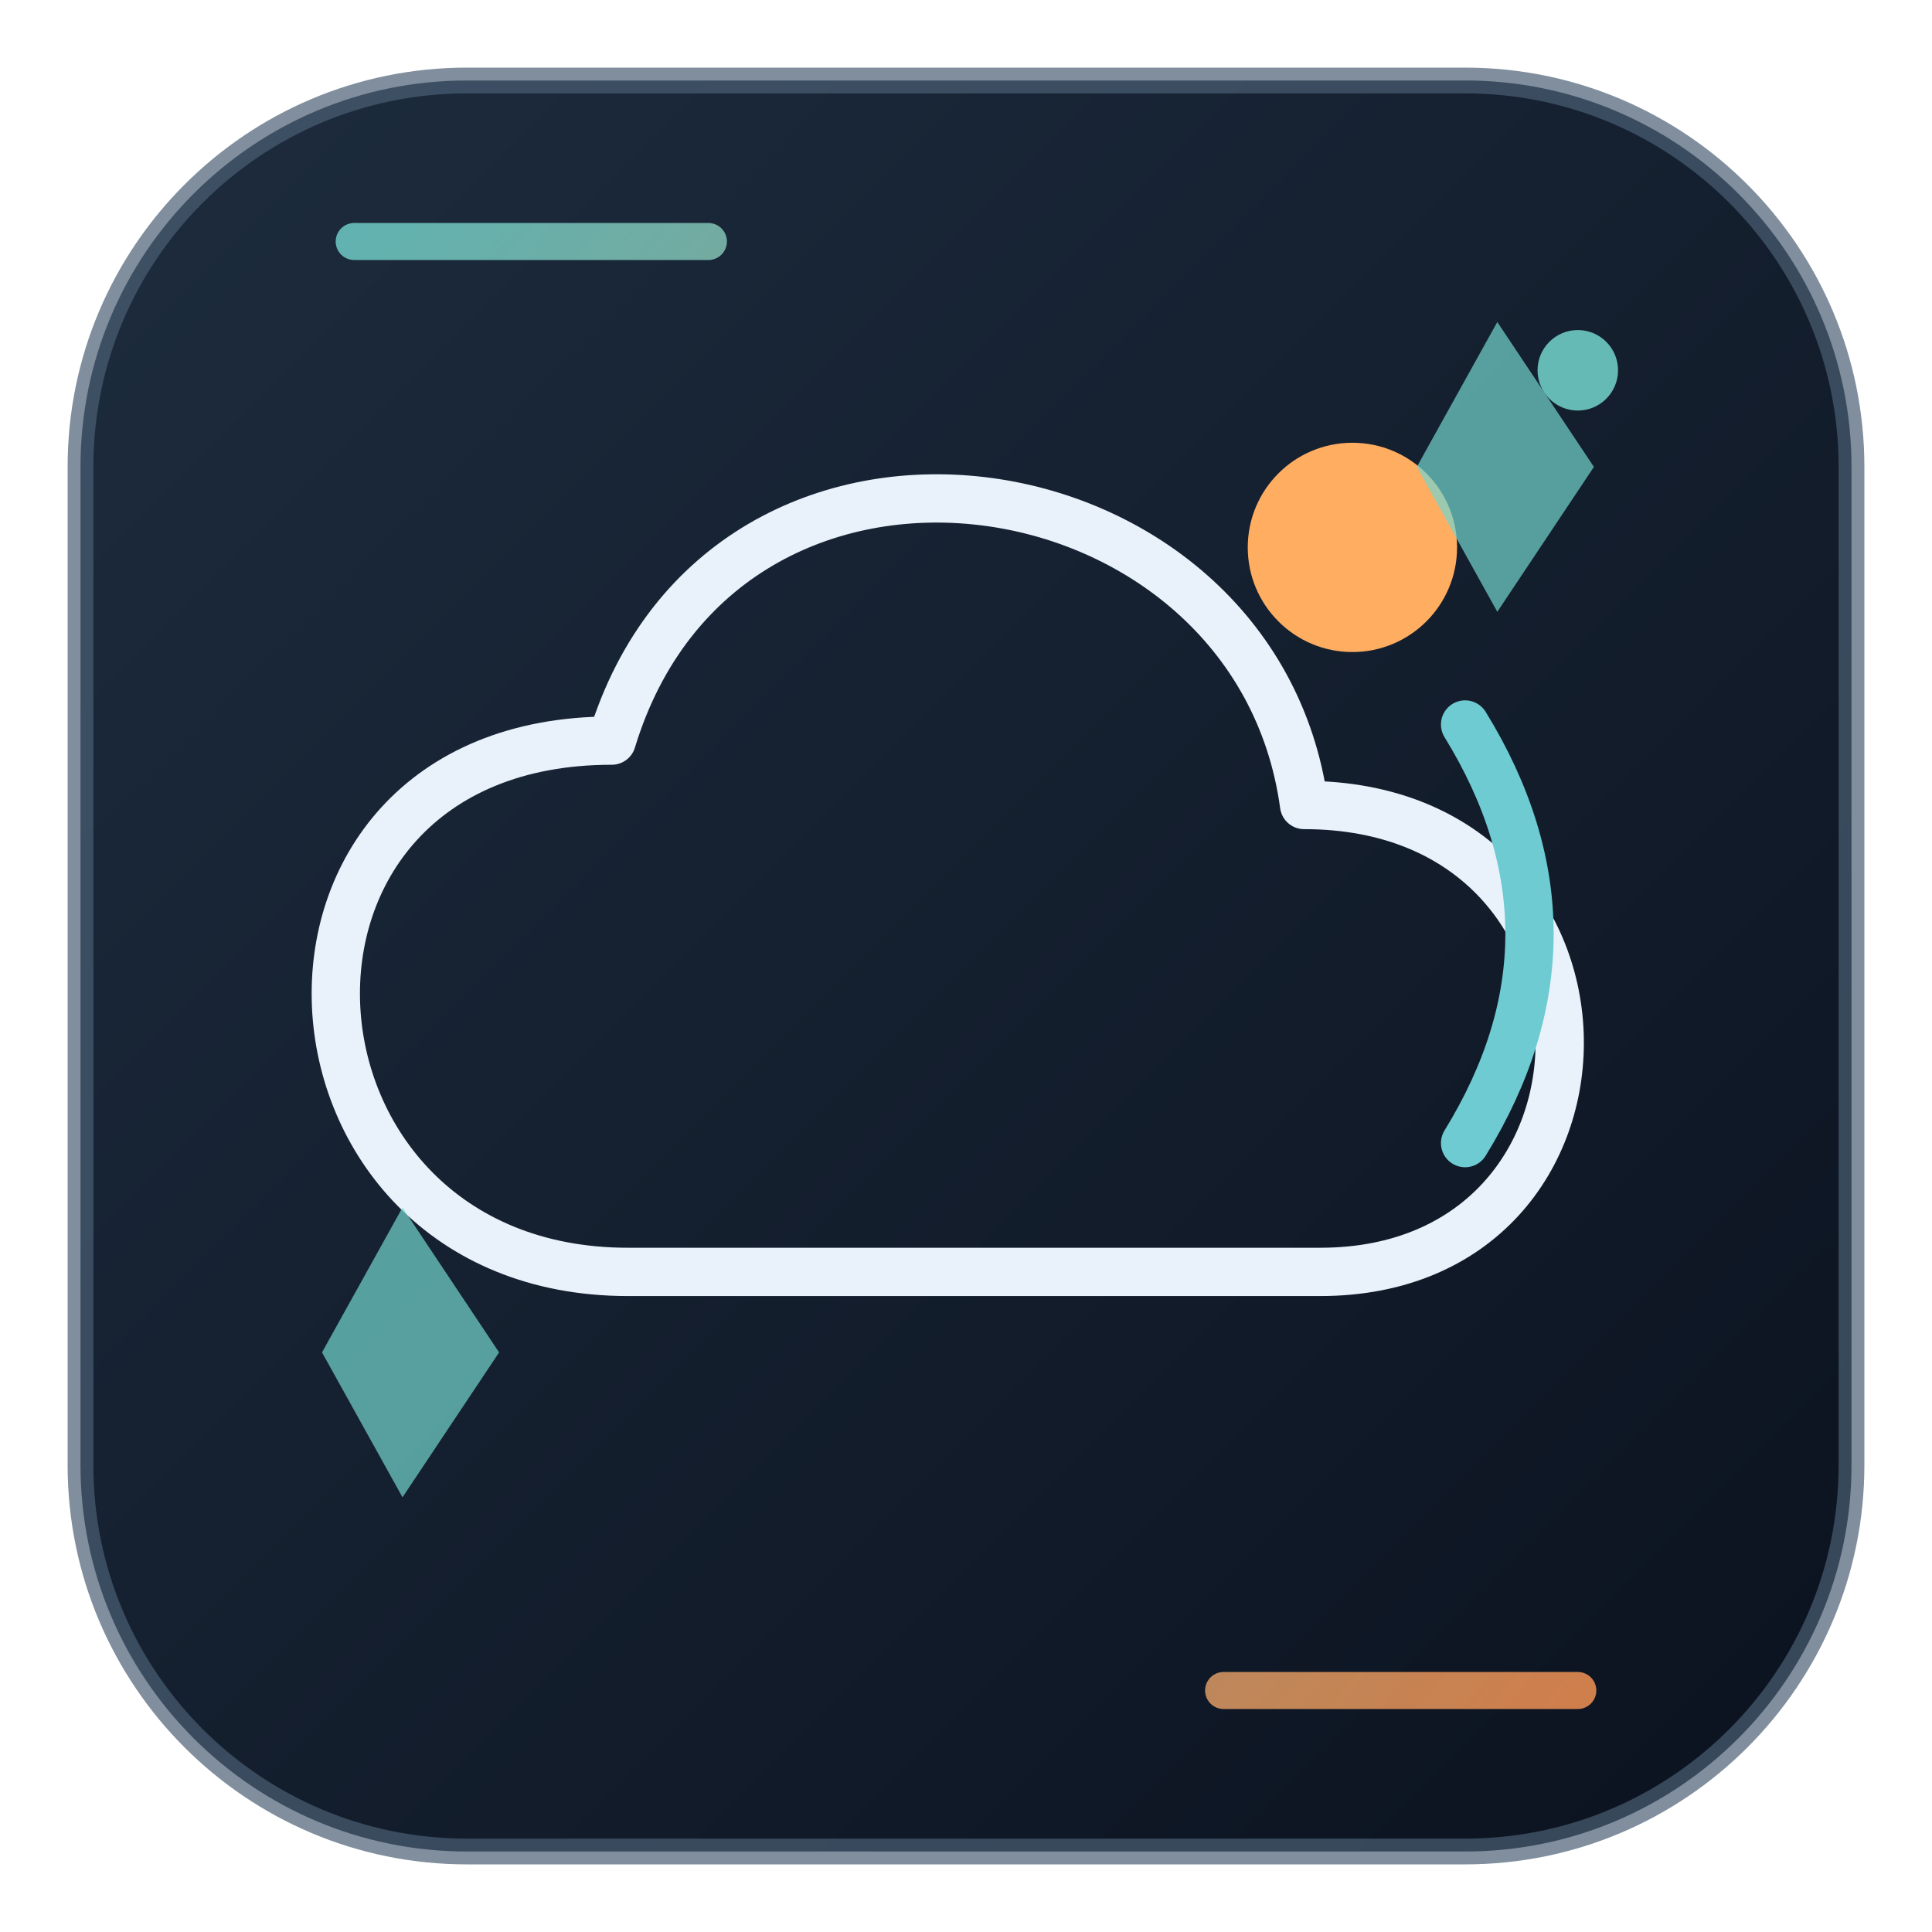
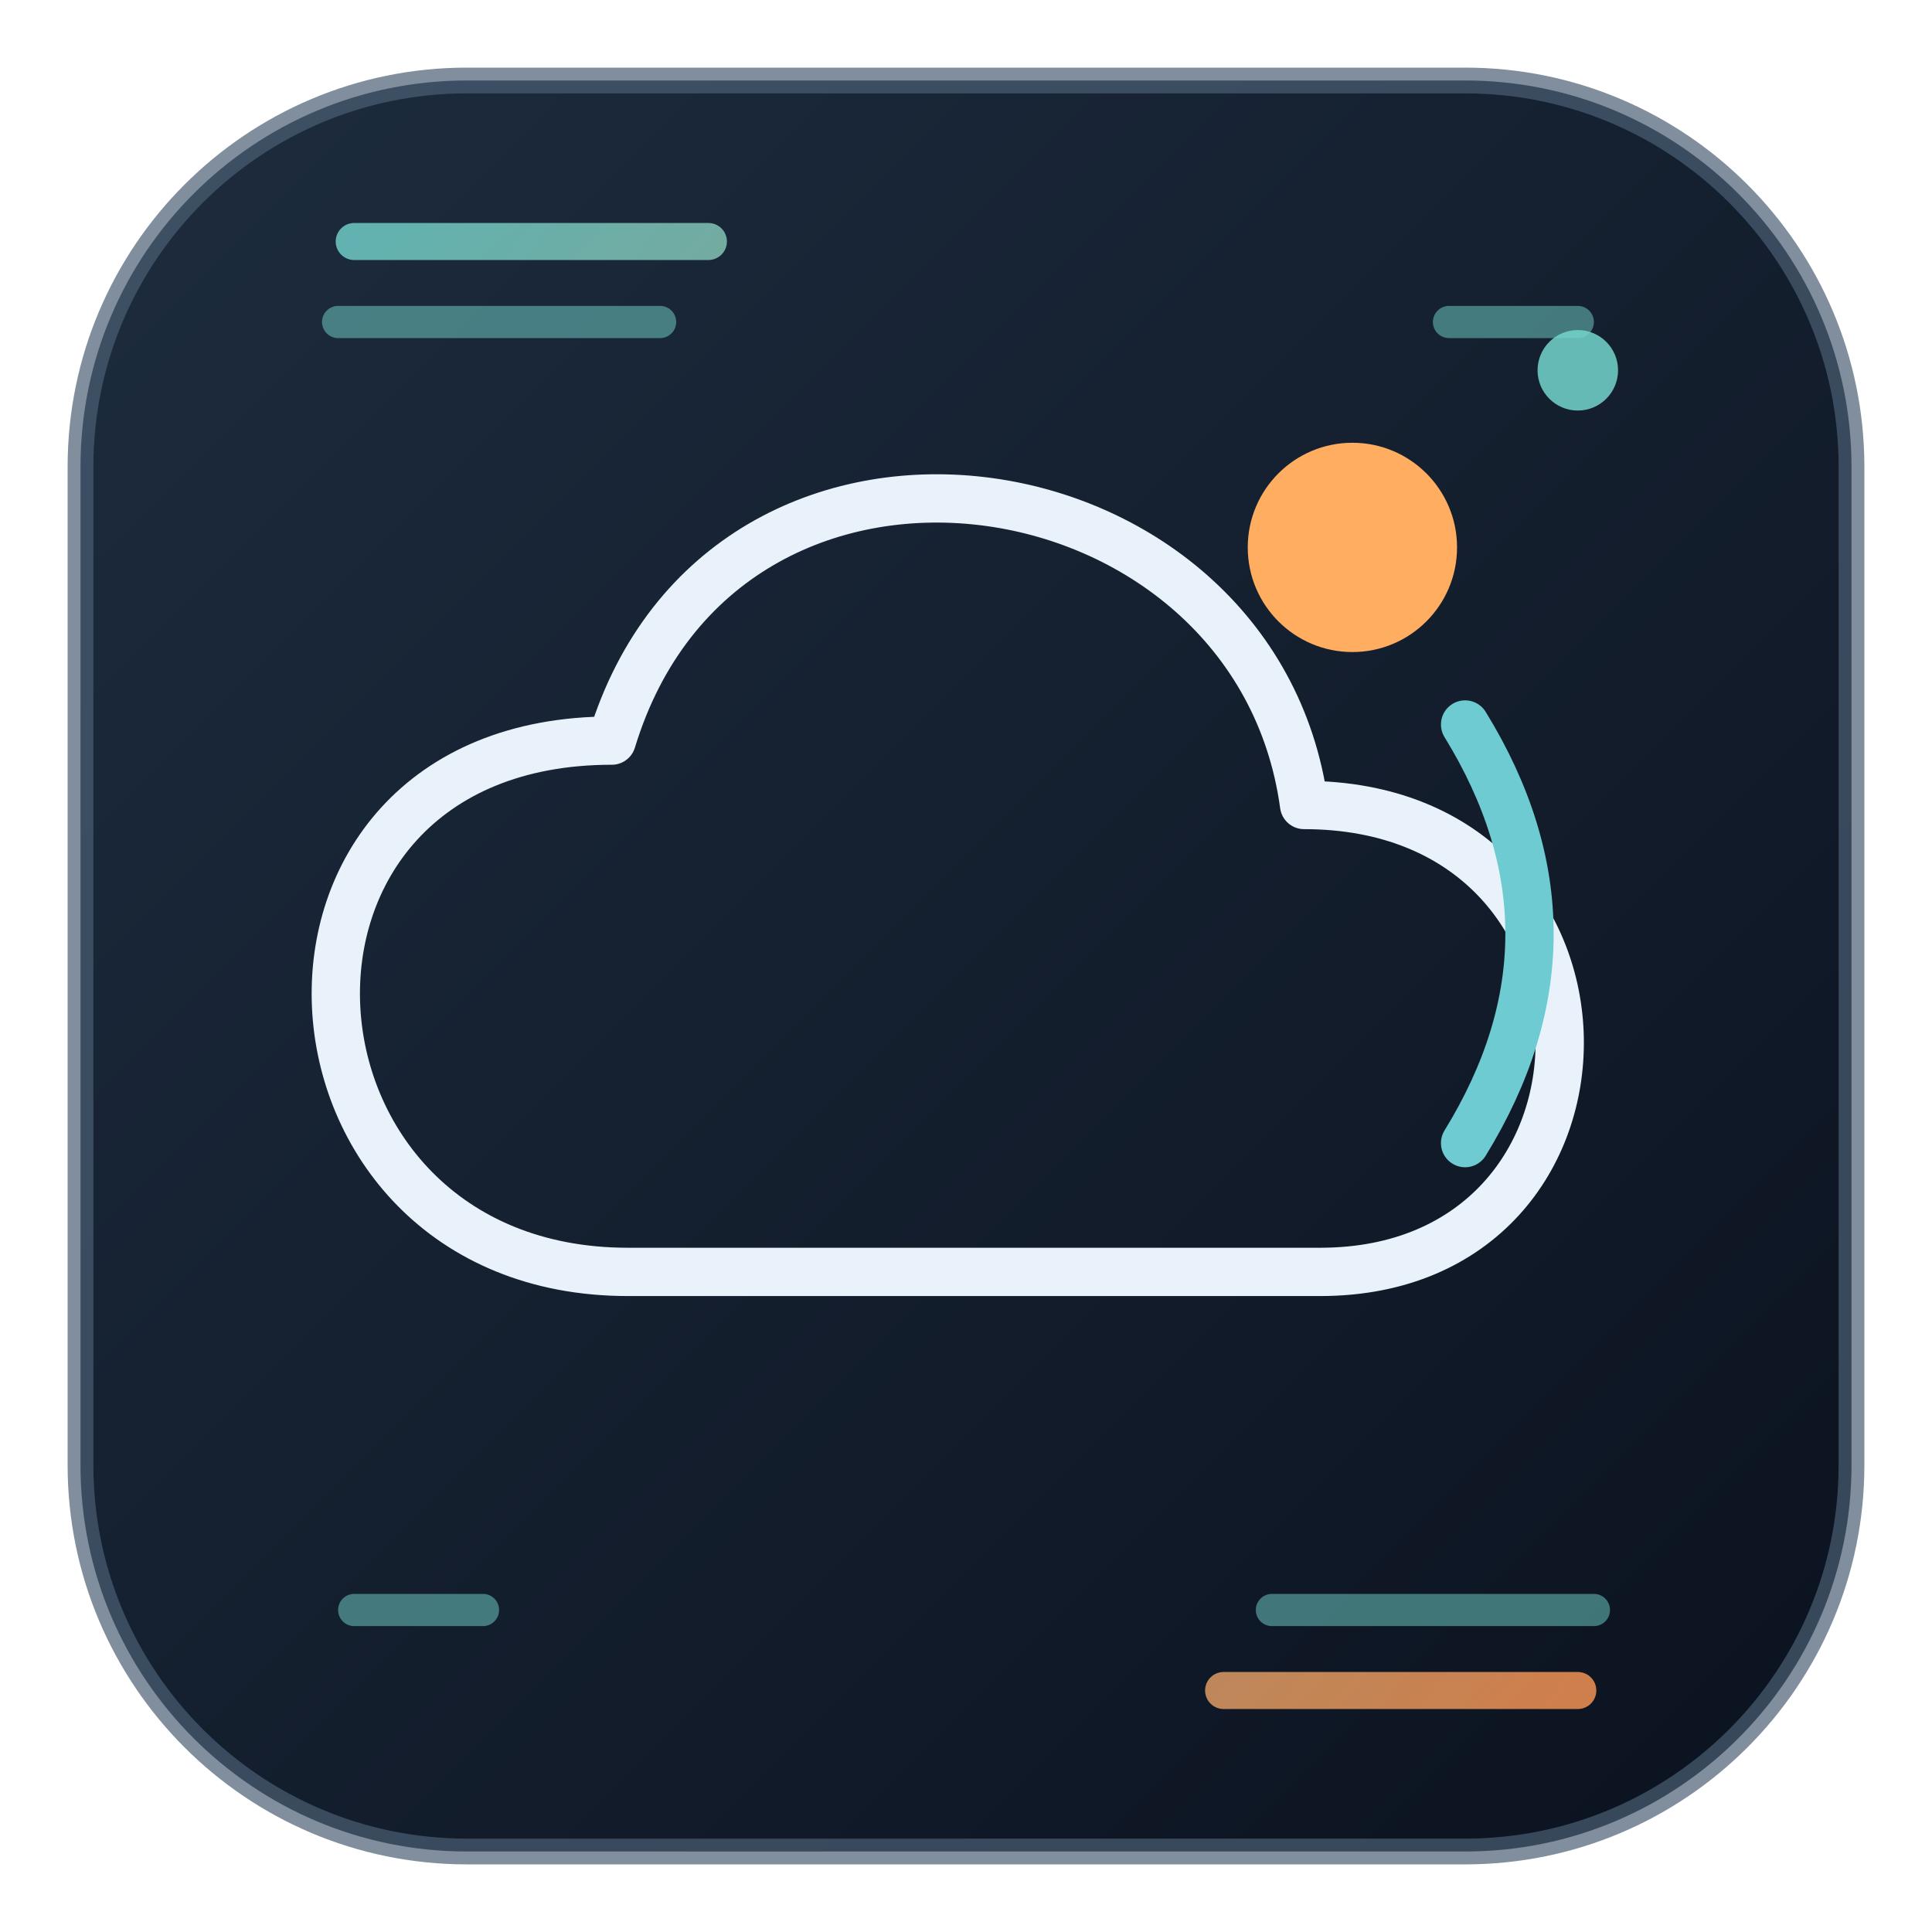
<svg xmlns="http://www.w3.org/2000/svg" width="120" height="120" viewBox="0 0 120 120" role="img" aria-label="Cloud Orbit" data-creator="Jelvan Elements" data-collection="Premium Icon Studio">
  <defs>
    <linearGradient id="surface" x1="0" x2="1" y1="0" y2="1">
      <stop stop-color="#1D2C3E" />
      <stop offset="1" stop-color="#0B121F" />
    </linearGradient>
    <linearGradient id="edge" x1="0" x2="1" y1="0" y2="1">
      <stop stop-color="#74D5CE" />
      <stop offset="1" stop-color="#FF9A56" />
    </linearGradient>
  </defs>
  <style>
@keyframes orbit{to{transform:rotate(360deg)}}
@keyframes pulse{0%,100%{opacity:.26;transform:scale(.86)}50%{opacity:1;transform:scale(1.12)}}
@keyframes drift{0%,100%{transform:translateY(-4px)}50%{transform:translateY(4px)}}
@keyframes shimmer{0%,100%{opacity:.16}50%{opacity:.85}}
- .motion{transform-box:fill-box;transform-origin:center;animation:drift 3.4s ease-in-out infinite;}
+ .motion{transform-box:fill-box;transform-origin:center;animation:shimmer 2.8s ease-in-out infinite;}
@media(prefers-reduced-motion:reduce){.motion{animation:none!important}}
</style>
  <rect x="5" y="5" width="110" height="110" rx="24" fill="url(#surface)" stroke="#4B5F74" stroke-opacity=".7" stroke-width="1.6" />
  <path d="M22 15h22M76 105h22" stroke="url(#edge)" stroke-width="2.3" stroke-linecap="round" opacity=".8" />
  <circle cx="98" cy="23" r="2.5" fill="#74D5CE" opacity=".85" />
  <g>
    <path d="M39 79h43c20 0 20-29-1-29-3-22-36-27-43-4-24 0-22 33 1 33Z" stroke="#E9F2FB" stroke-width="3" fill="none" stroke-linecap="round" stroke-linejoin="round" />
    <circle cx="84" cy="34" r="6" fill="#FFAD61" stroke="#FFAD61" stroke-width="1" />
    <path d="M91 45q8 13 0 26" stroke="#6ECBD2" stroke-width="3" fill="none" stroke-linecap="round" stroke-linejoin="round" />
  </g>
  <g class="motion">
-     <path d="M20 84l5-9 6 9-6 9ZM88 29l5-9 6 9-6 9Z" fill="#74D5CE" opacity=".7" />
+     <path d="M21 20h20M79 100h20M22 100h8M90 20h8" stroke="#74D5CE" stroke-width="2" stroke-linecap="round" opacity=".5" />
  </g>
</svg>
